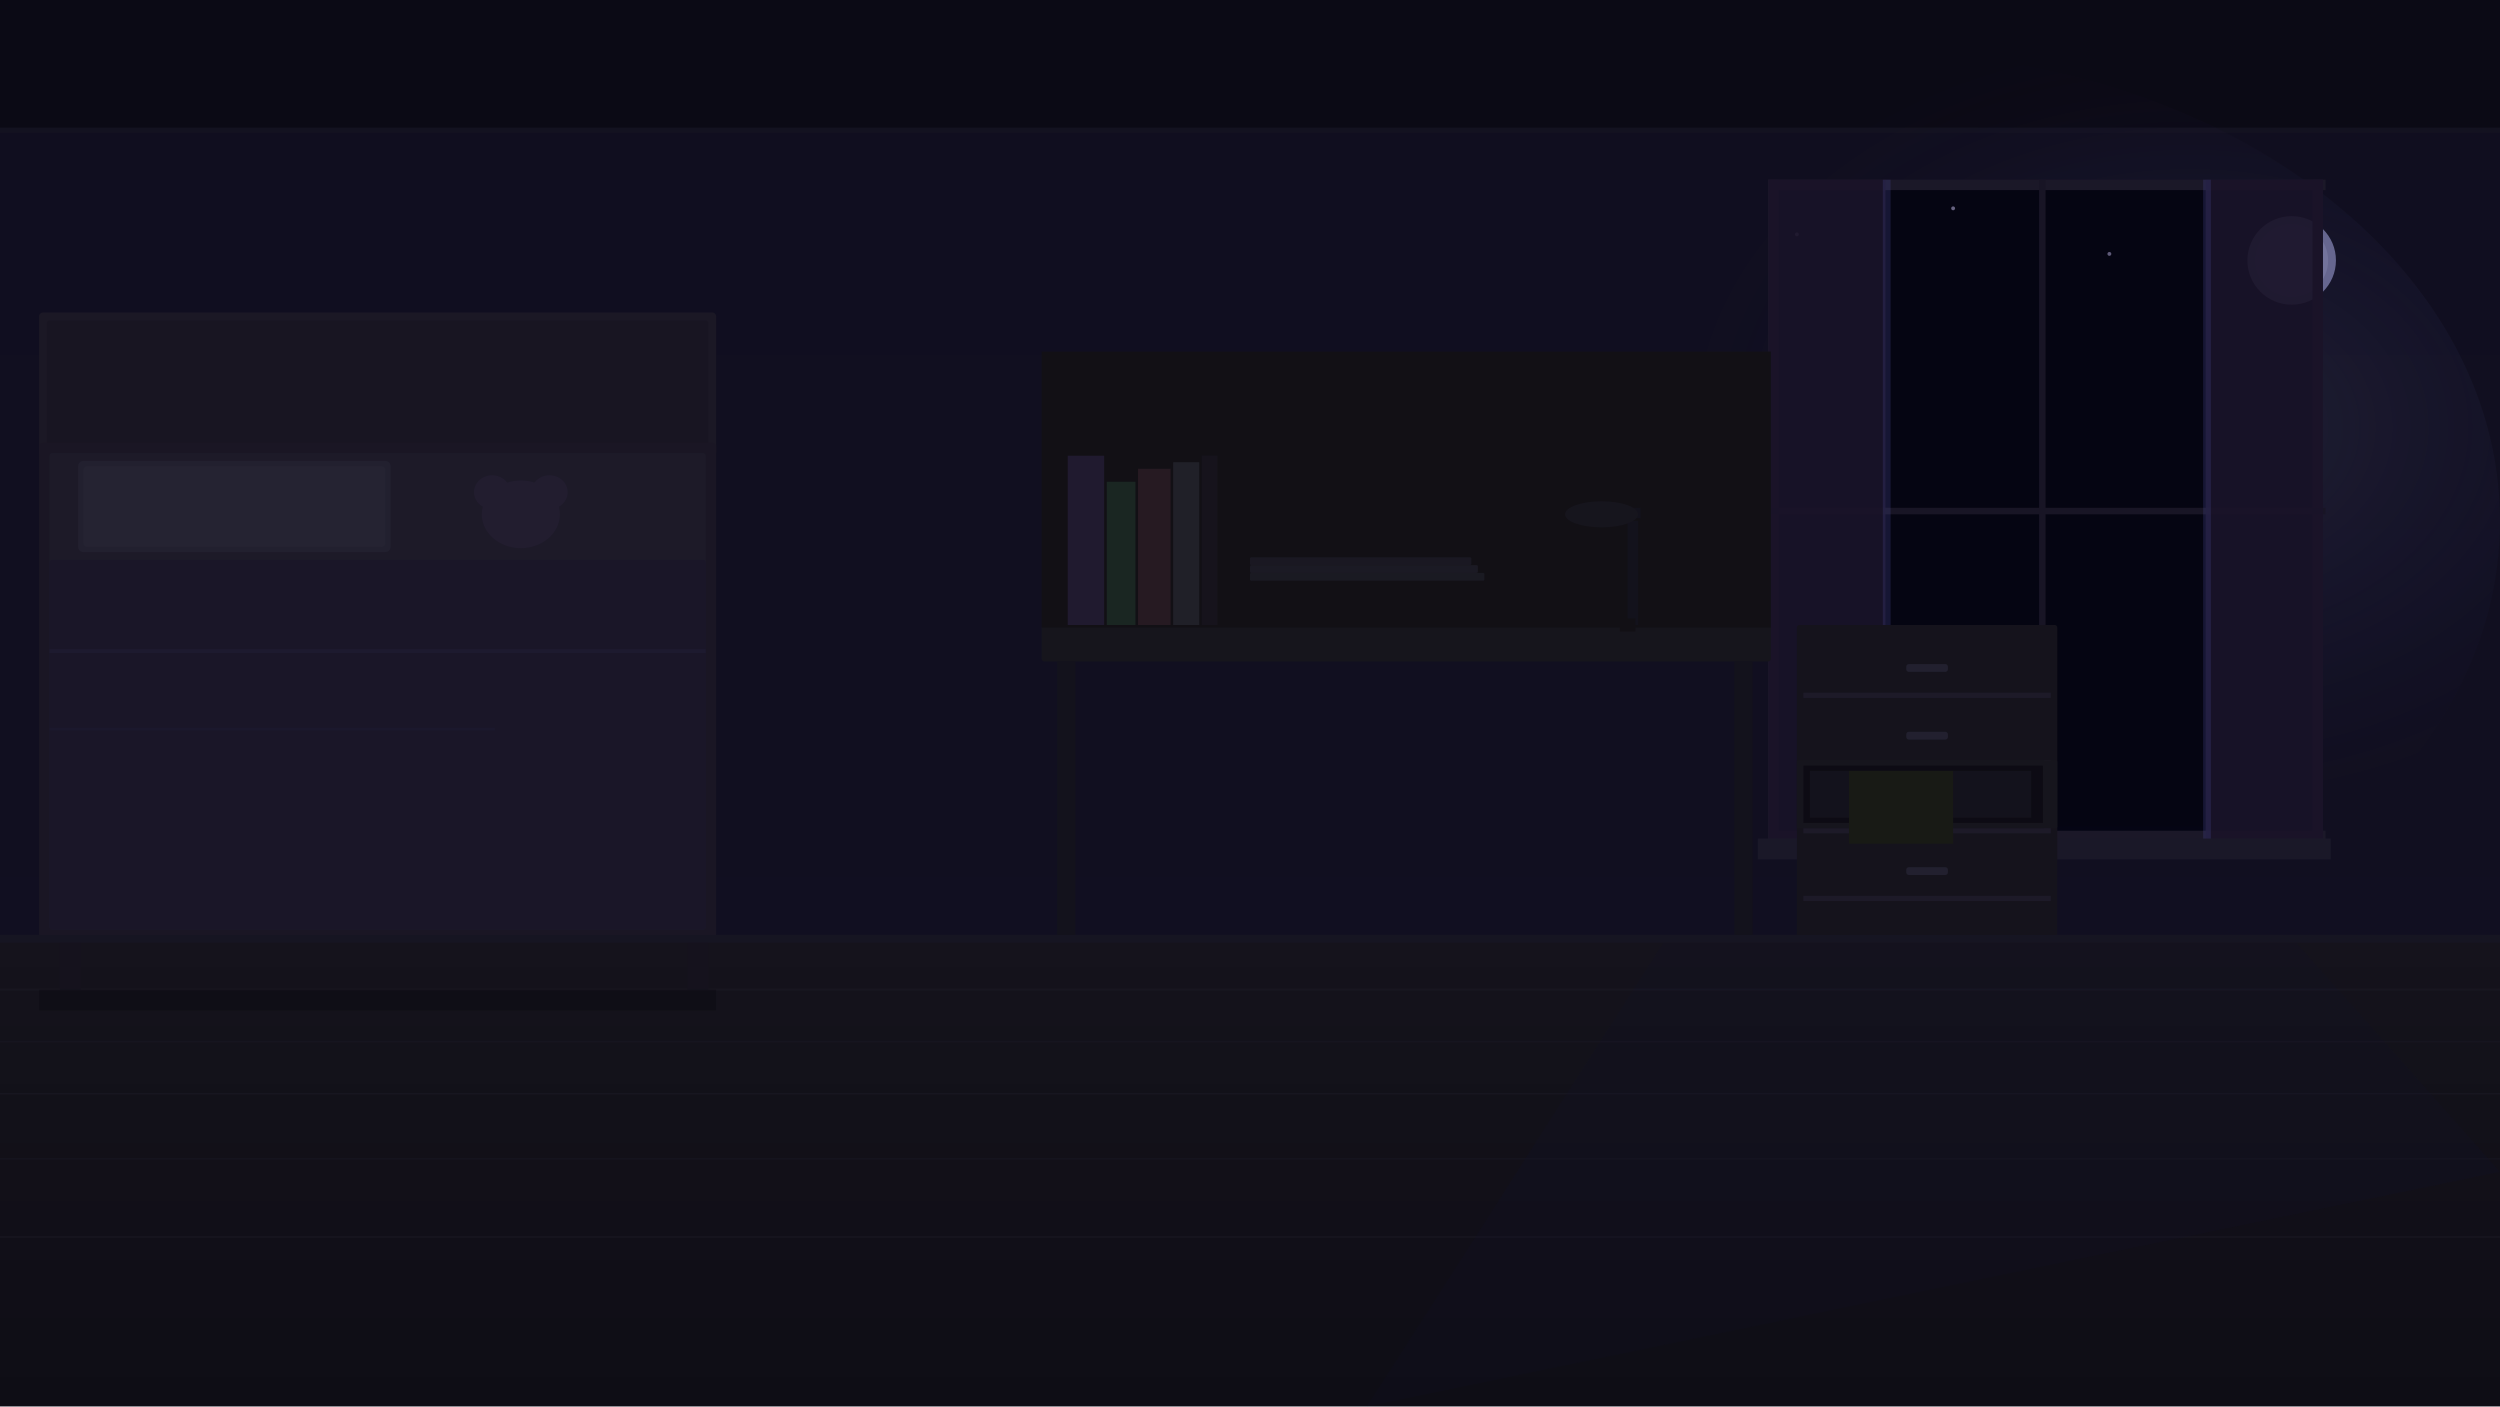
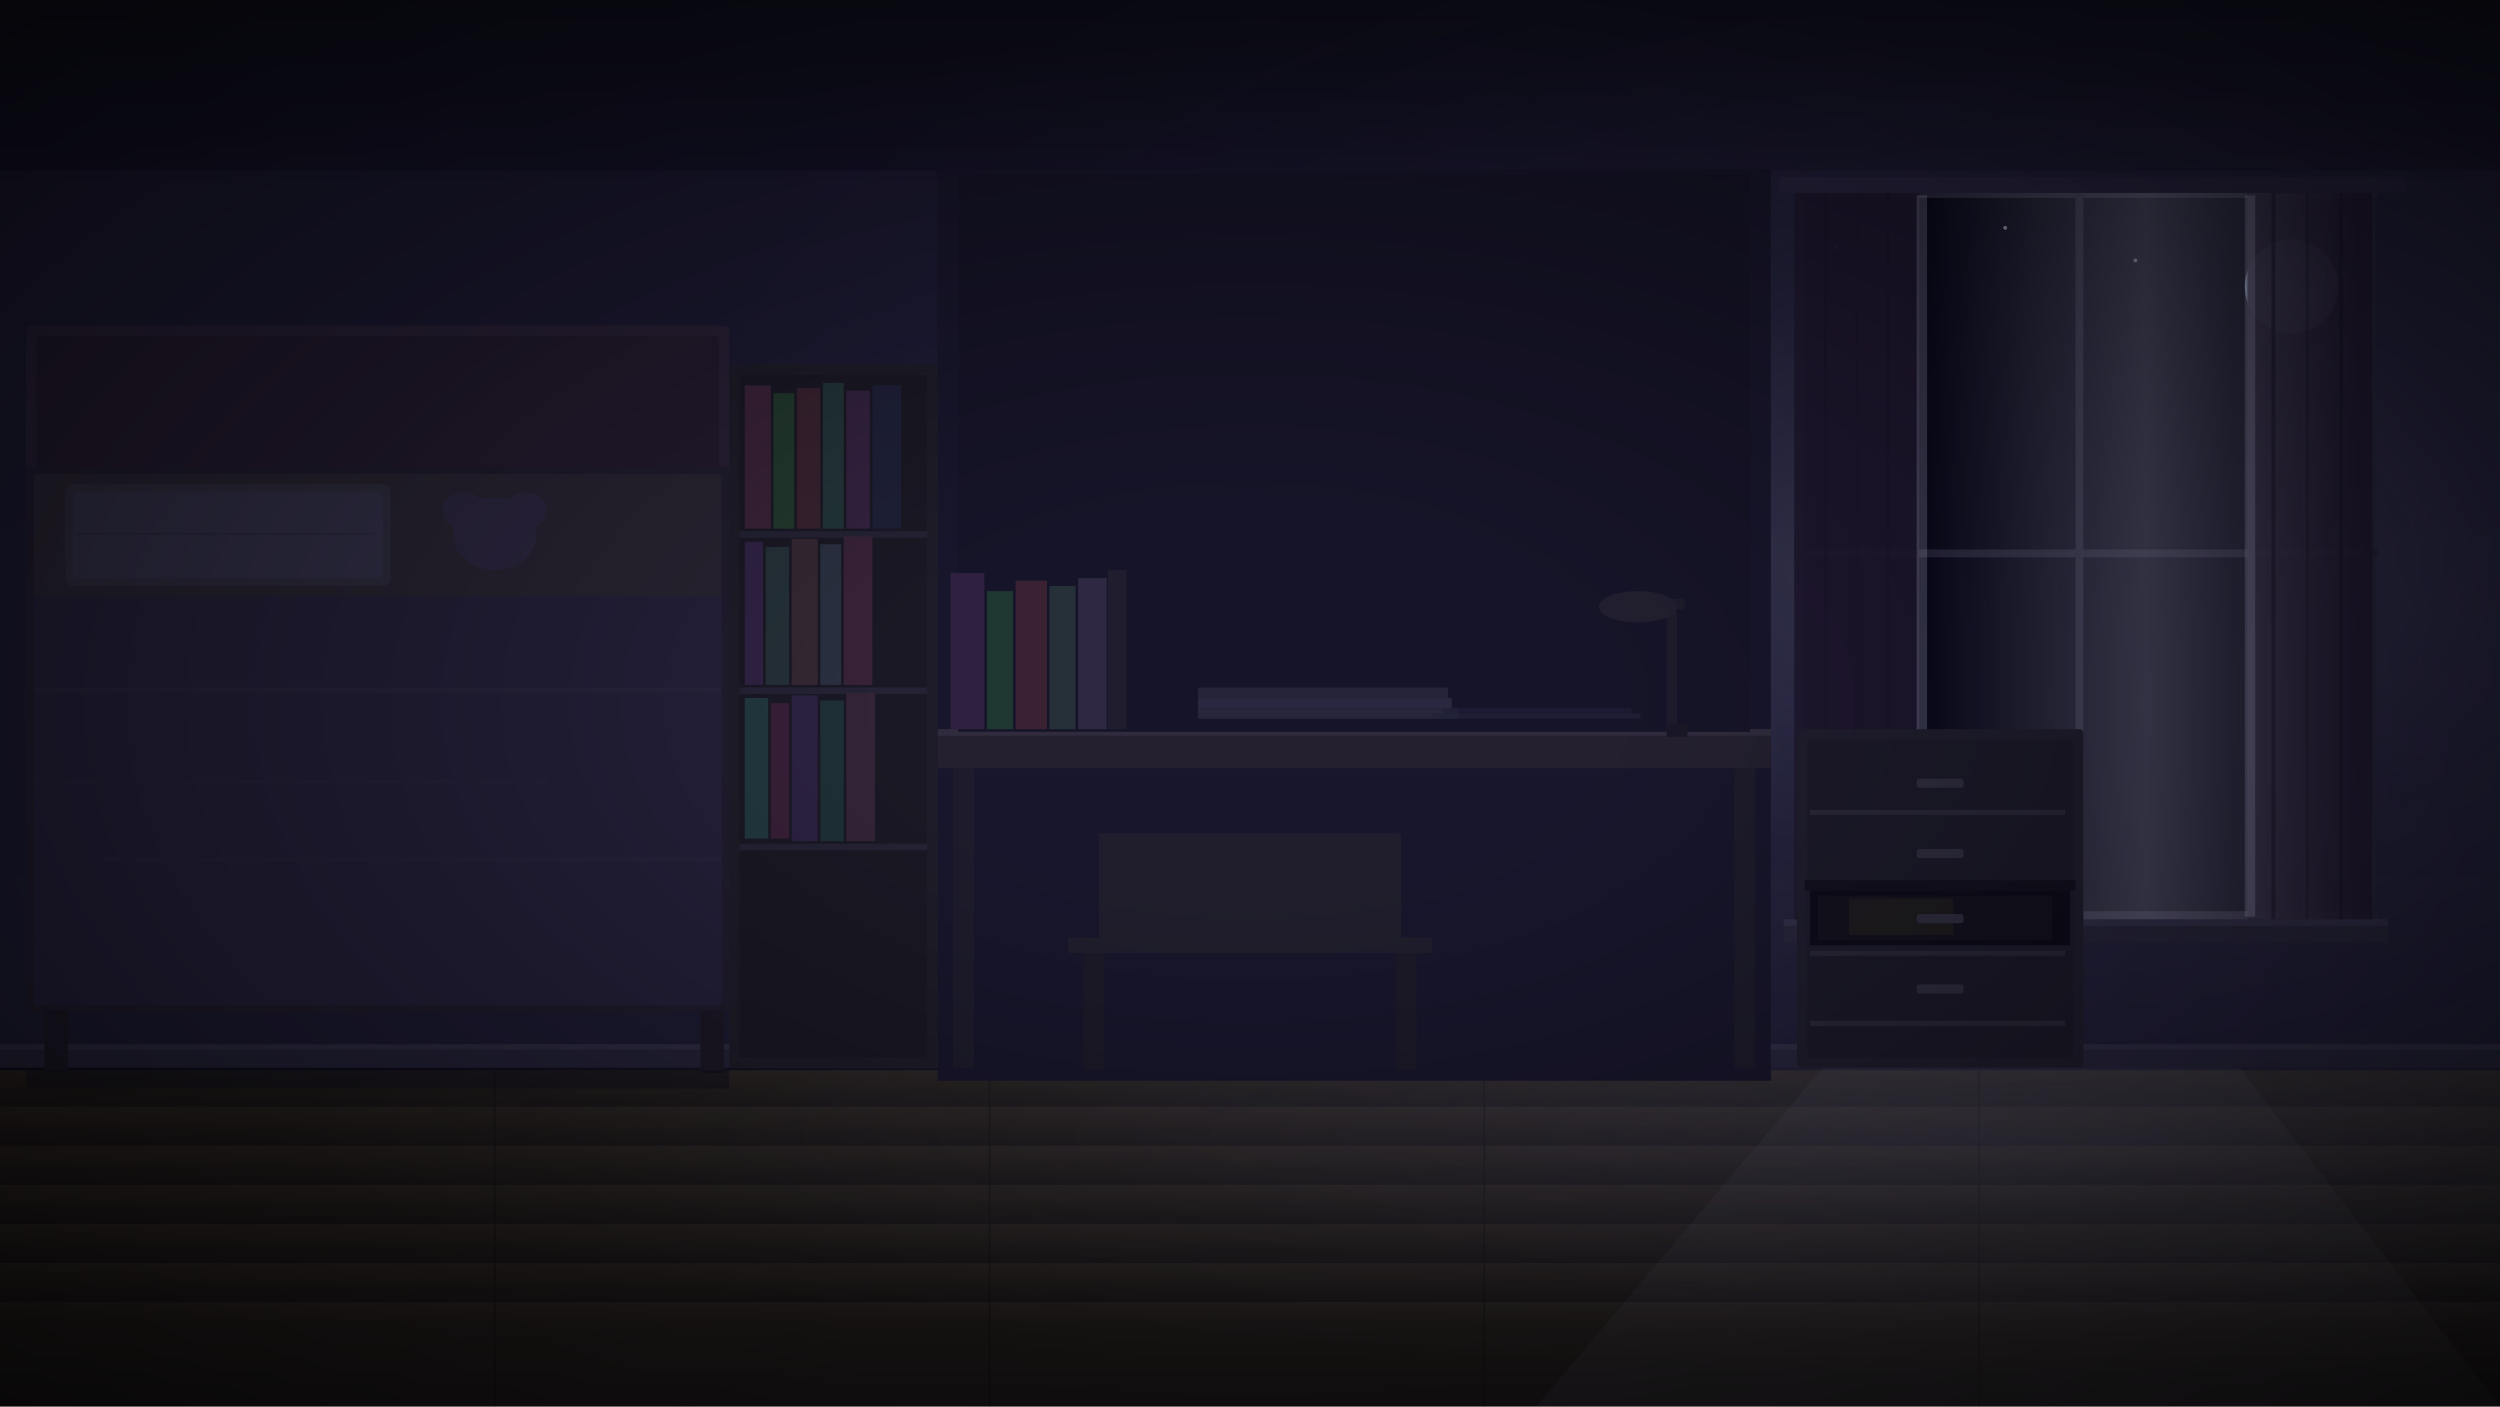
<svg xmlns="http://www.w3.org/2000/svg" viewBox="0 0 1920 1080">
  <defs>
-     <radialGradient id="moonGlow" cx="75%" cy="40%" r="45%">
+     <linearGradient id="wallGrad" x1="0" y1="0" x2="0" y2="1">
+       <stop offset="0%" stop-color="#1a1830" />
+       <stop offset="100%" stop-color="#1e1c34" />
+     </linearGradient>
+     <linearGradient id="ceilGrad" x1="0" y1="0" x2="0" y2="1">
+       <stop offset="0%" stop-color="#0e0e1c" />
+       <stop offset="100%" stop-color="#141228" />
+     </linearGradient>
+     <linearGradient id="floorGrad" x1="0" y1="0" x2="0" y2="1">
+       <stop offset="0%" stop-color="#252020" />
+       <stop offset="100%" stop-color="#1c1818" />
+     </linearGradient>
+     <linearGradient id="plankA" x1="0" y1="0" x2="0" y2="1">
+       <stop offset="0%" stop-color="#282220" />
+       <stop offset="100%" stop-color="#221c1a" />
+     </linearGradient>
+     <linearGradient id="plankB" x1="0" y1="0" x2="0" y2="1">
+       <stop offset="0%" stop-color="#201c1a" />
+       <stop offset="100%" stop-color="#1a1618" />
+     </linearGradient>
+     <radialGradient id="moonGlow" cx="80%" cy="40%" r="55%">
+       <stop offset="0%" stop-color="#b0b0d0" stop-opacity="0.22" />
+       <stop offset="40%" stop-color="#7878b0" stop-opacity="0.1" />
+       <stop offset="100%" stop-color="#5050a0" stop-opacity="0" />
+     </radialGradient>
+     <radialGradient id="moonFloor" cx="82%" cy="20%" r="70%">
      <stop offset="0%" stop-color="#9090c0" stop-opacity="0.18" />
-       <stop offset="60%" stop-color="#5050a0" stop-opacity="0.06" />
-       <stop offset="100%" stop-color="transparent" />
+       <stop offset="100%" stop-color="#9090c0" stop-opacity="0" />
    </radialGradient>
-     <linearGradient id="floorG" x1="0" y1="0" x2="0" y2="1">
-       <stop offset="0%" stop-color="#1a1820" />
-       <stop offset="100%" stop-color="#121018" />
+     <linearGradient id="curtainGlow" x1="0" y1="0" x2="1" y2="0">
+       <stop offset="0%" stop-color="#b0b0d0" stop-opacity="0" />
+       <stop offset="50%" stop-color="#b0b0d0" stop-opacity="0.35" />
+       <stop offset="100%" stop-color="#b0b0d0" stop-opacity="0" />
    </linearGradient>
-     <linearGradient id="wallG" x1="0" y1="0" x2="0" y2="1">
-       <stop offset="0%" stop-color="#141224" />
-       <stop offset="100%" stop-color="#161428" />
+     <linearGradient id="sofaGrad" x1="0" y1="0" x2="0" y2="1">
+       <stop offset="0%" stop-color="#2e2c3e" />
+       <stop offset="100%" stop-color="#262434" />
    </linearGradient>
+     <radialGradient id="vignette" cx="50%" cy="50%" r="70%">
+       <stop offset="20%" stop-color="#000000" stop-opacity="0" />
+       <stop offset="100%" stop-color="#000000" stop-opacity="0.65" />
+     </radialGradient>
  </defs>
-   <rect width="1920" height="1080" fill="url(#wallG)" />
-   <rect x="0" y="0" width="1920" height="100" fill="#0e0c18" />
-   <rect x="0" y="98" width="1920" height="4" fill="#181626" />
-   <rect x="0" y="720" width="1920" height="360" fill="url(#floorG)" />
-   <line x1="0" y1="760" x2="1920" y2="760" stroke="#1e1c26" stroke-width="1.5" />
-   <line x1="0" y1="800" x2="1920" y2="800" stroke="#1c1a24" stroke-width="1.2" />
-   <line x1="0" y1="840" x2="1920" y2="840" stroke="#1e1c26" stroke-width="1" />
-   <line x1="0" y1="890" x2="1920" y2="890" stroke="#1c1a24" stroke-width="1" />
-   <line x1="0" y1="950" x2="1920" y2="950" stroke="#1e1c26" stroke-width="1" />
-   <ellipse cx="1440" cy="400" rx="480" ry="360" fill="url(#moonGlow)" />
-   <polygon points="1280,720 1760,720 1920,900 1050,1080" fill="#10103a" opacity="0.12" />
-   <rect x="1360" y="140" width="420" height="500" fill="#060616" />
-   <rect x="1365" y="145" width="410" height="490" fill="#060614" />
-   <circle cx="1760" cy="200" r="34" fill="#8080b0" />
-   <circle cx="1760" cy="200" r="28" fill="#9090c0" />
-   <circle cx="1380" cy="180" r="1.5" fill="#c0b8e8" opacity="0.7" />
-   <circle cx="1500" cy="160" r="1.5" fill="#c0b8e8" opacity="0.65" />
-   <circle cx="1620" cy="195" r="1.5" fill="#c0b8e8" opacity="0.6" />
-   <rect x="1358" y="138" width="8" height="508" fill="#221e30" />
-   <rect x="1776" y="138" width="8" height="508" fill="#221e30" />
-   <rect x="1358" y="138" width="428" height="8" fill="#221e30" />
-   <rect x="1358" y="638" width="428" height="8" fill="#221e30" />
-   <rect x="1358" y="390" width="428" height="5" fill="#1e1a2c" />
-   <rect x="1566" y="138" width="5" height="508" fill="#1e1a2c" />
-   <rect x="1350" y="644" width="440" height="16" fill="#201e30" />
-   <rect x="1358" y="138" width="90" height="506" fill="#201830" opacity="0.92" />
-   <rect x="1694" y="138" width="90" height="506" fill="#201830" opacity="0.92" />
-   <rect x="1446" y="138" width="6" height="506" fill="#5050a0" opacity="0.3" />
-   <rect x="1692" y="138" width="6" height="506" fill="#5050a0" opacity="0.3" />
-   <rect x="30" y="240" width="520" height="110" fill="#221e2c" rx="3" />
-   <rect x="36" y="246" width="508" height="98" fill="#1e1a28" rx="2" />
-   <rect x="30" y="340" width="520" height="380" fill="#201c2a" rx="3" />
-   <rect x="38" y="348" width="504" height="366" fill="#242030" rx="2" />
-   <rect x="60" y="354" width="240" height="70" fill="#2a2838" rx="4" />
-   <rect x="64" y="358" width="232" height="62" fill="#2e2c3c" rx="3" />
-   <rect x="38" y="430" width="504" height="284" fill="#201c30" rx="2" />
-   <line x1="38" y1="500" x2="542" y2="500" stroke="#242038" stroke-width="3" />
-   <line x1="38" y1="560" x2="380" y2="560" stroke="#221e36" stroke-width="2" />
-   <ellipse cx="400" cy="395" rx="30" ry="26" fill="#2a2438" />
-   <ellipse cx="378" cy="378" rx="14" ry="13" fill="#2a2438" />
-   <ellipse cx="422" cy="378" rx="14" ry="13" fill="#2a2438" />
-   <rect x="46" y="720" width="16" height="40" fill="#1a1622" />
-   <rect x="528" y="720" width="16" height="40" fill="#1a1622" />
-   <rect x="800" y="480" width="560" height="28" fill="#1c1a20" rx="2" />
-   <rect x="812" y="508" width="14" height="212" fill="#181620" />
-   <rect x="1332" y="508" width="14" height="212" fill="#181620" />
-   <rect x="800" y="270" width="560" height="212" fill="#161418" />
-   <rect x="820" y="350" width="28" height="130" fill="#282038" />
-   <rect x="850" y="370" width="22" height="110" fill="#203028" />
-   <rect x="874" y="360" width="25" height="120" fill="#302028" />
-   <rect x="901" y="355" width="20" height="125" fill="#282830" />
-   <rect x="923" y="350" width="12" height="130" fill="#1c1820" />
-   <rect x="960" y="440" width="180" height="6" fill="#202028" rx="1" />
-   <rect x="960" y="434" width="175" height="6" fill="#22202a" rx="1" />
-   <rect x="960" y="428" width="170" height="6" fill="#201e28" rx="1" />
-   <rect x="1250" y="400" width="8" height="80" fill="#181620" />
-   <rect x="1218" y="390" width="42" height="8" fill="#181620" />
-   <ellipse cx="1230" cy="395" rx="28" ry="10" fill="#1c1a22" />
-   <rect x="1244" y="475" width="12" height="10" fill="#161418" />
-   <rect x="1380" y="480" width="200" height="240" fill="#1a1820" rx="2" />
-   <rect x="1385" y="532" width="190" height="4" fill="#242030" />
-   <rect x="1385" y="584" width="190" height="4" fill="#242030" />
-   <rect x="1385" y="636" width="190" height="4" fill="#242030" />
-   <rect x="1385" y="688" width="190" height="4" fill="#242030" />
-   <rect x="1464" y="510" width="32" height="6" fill="#2a2838" rx="2" />
-   <rect x="1464" y="562" width="32" height="6" fill="#2a2838" rx="2" />
-   <rect x="1464" y="614" width="32" height="6" fill="#2a2838" rx="2" />
-   <rect x="1464" y="666" width="32" height="6" fill="#2a2838" rx="2" />
-   <rect x="1380" y="584" width="190" height="52" fill="#1a1820" />
-   <rect x="1380" y="584" width="200" height="52" fill="#1c1a22" rx="1" />
-   <rect x="1385" y="588" width="184" height="44" fill="#100e16" />
-   <rect x="1390" y="592" width="170" height="36" fill="#181620" />
-   <rect x="1420" y="592" width="80" height="56" fill="#1e2018" />
-   <rect x="30" y="760" width="520" height="16" fill="#0e0c14" opacity="0.5" />
-   <rect x="0" y="718" width="1920" height="6" fill="#1c1a28" />
-   <rect width="1920" height="1080" fill="#000008" opacity="0.2" />
+   <rect x="0" y="0" width="1920" height="1080" fill="url(#wallGrad)" />
+   <rect x="0" y="0" width="1920" height="130" fill="url(#ceilGrad)" />
+   <rect x="0" y="127" width="1920" height="4" fill="#141228" />
+   <rect x="0" y="820" width="1920" height="260" fill="url(#floorGrad)" />
+   <rect x="0" y="820" width="1920" height="15" fill="url(#plankA)" />
+   <rect x="0" y="835" width="1920" height="15" fill="url(#plankB)" />
+   <rect x="0" y="850" width="1920" height="15" fill="url(#plankA)" />
+   <rect x="0" y="865" width="1920" height="15" fill="url(#plankB)" />
+   <rect x="0" y="880" width="1920" height="15" fill="url(#plankA)" />
+   <rect x="0" y="895" width="1920" height="15" fill="url(#plankB)" />
+   <rect x="0" y="910" width="1920" height="15" fill="url(#plankA)" />
+   <rect x="0" y="925" width="1920" height="15" fill="url(#plankB)" />
+   <rect x="0" y="940" width="1920" height="15" fill="url(#plankA)" />
+   <rect x="0" y="955" width="1920" height="15" fill="url(#plankB)" />
+   <rect x="0" y="970" width="1920" height="15" fill="url(#plankA)" />
+   <rect x="0" y="985" width="1920" height="15" fill="url(#plankB)" />
+   <rect x="0" y="1000" width="1920" height="15" fill="url(#plankA)" />
+   <rect x="0" y="1015" width="1920" height="65" fill="url(#plankB)" />
+   <line x1="380" y1="820" x2="380" y2="1080" stroke="#100e0e" stroke-width="1.5" opacity="0.5" />
+   <line x1="760" y1="820" x2="760" y2="1080" stroke="#100e0e" stroke-width="1.5" opacity="0.5" />
+   <line x1="1140" y1="820" x2="1140" y2="1080" stroke="#100e0e" stroke-width="1.5" opacity="0.5" />
+   <line x1="1520" y1="820" x2="1520" y2="1080" stroke="#100e0e" stroke-width="1.5" opacity="0.5" />
+   <rect x="0" y="818" width="1920" height="4" fill="#0e0e1e" />
+   <rect x="0" y="804" width="1920" height="16" fill="#242238" />
+   <rect x="0" y="802" width="1920" height="4" fill="#2e2c42" />
+   <rect x="0" y="0" width="1920" height="1080" fill="url(#moonGlow)" />
+   <rect x="0" y="820" width="1920" height="260" fill="url(#moonFloor)" />
+   <polygon points="1400,820 1720,820 1920,1080 1180,1080" fill="#b0b0d0" opacity="0.06" />
+   <rect x="1380" y="150" width="440" height="550" fill="#080818" />
+   <rect x="1386" y="156" width="428" height="538" fill="#07071a" />
+   <circle cx="1760" cy="220" r="36" fill="#909abf" />
+   <circle cx="1760" cy="220" r="28" fill="#a0aad0" />
+   <circle cx="1410" cy="190" r="1.5" fill="#c8c4e8" opacity="0.75" />
+   <circle cx="1540" cy="175" r="1.5" fill="#c8c4e8" opacity="0.7" />
+   <circle cx="1640" cy="200" r="1.5" fill="#c8c4e8" opacity="0.65" />
+   <circle cx="1460" cy="240" r="1" fill="#c8c4e8" opacity="0.6" />
+   <rect x="1378" y="148" width="8" height="558" fill="#28263c" />
+   <rect x="1816" y="148" width="8" height="558" fill="#28263c" />
+   <rect x="1378" y="144" width="448" height="8" fill="#28263c" />
+   <rect x="1378" y="700" width="448" height="8" fill="#28263c" />
+   <rect x="1378" y="422" width="448" height="6" fill="#242238" />
+   <rect x="1594" y="144" width="6" height="564" fill="#242238" />
+   <rect x="1370" y="706" width="464" height="18" fill="#28263c" />
+   <rect x="1370" y="706" width="464" height="5" fill="#32304a" />
+   <rect x="1378" y="148" width="96" height="558" fill="#201830" opacity="0.95" />
+   <rect x="1726" y="148" width="96" height="558" fill="#201830" opacity="0.95" />
+   <rect x="1474" y="148" width="348" height="558" fill="url(#curtainGlow)" />
+   <rect x="1472" y="150" width="8" height="554" fill="#b0b0d0" opacity="0.28" />
+   <rect x="1724" y="150" width="8" height="554" fill="#b0b0d0" opacity="0.28" />
+   <line x1="1402" y1="148" x2="1402" y2="706" stroke="#181428" stroke-width="3" opacity="0.5" />
+   <line x1="1426" y1="148" x2="1426" y2="706" stroke="#181428" stroke-width="2" opacity="0.4" />
+   <line x1="1450" y1="148" x2="1450" y2="706" stroke="#181428" stroke-width="3" opacity="0.5" />
+   <line x1="1746" y1="148" x2="1746" y2="706" stroke="#181428" stroke-width="3" opacity="0.5" />
+   <line x1="1772" y1="148" x2="1772" y2="706" stroke="#181428" stroke-width="2" opacity="0.4" />
+   <line x1="1798" y1="148" x2="1798" y2="706" stroke="#181428" stroke-width="3" opacity="0.5" />
+   <rect x="1366" y="136" width="482" height="12" fill="#282440" rx="4" />
+   <rect x="20" y="250" width="540" height="120" fill="#282036" rx="4" />
+   <rect x="28" y="258" width="524" height="106" fill="#221a2e" rx="3" />
+   <rect x="20" y="358" width="26" height="420" fill="#262032" rx="2" />
+   <rect x="534" y="358" width="26" height="420" fill="#262032" rx="2" />
+   <rect x="20" y="358" width="540" height="420" fill="#201c2e" rx="2" />
+   <rect x="26" y="364" width="528" height="408" fill="#282432" rx="2" />
+   <rect x="50" y="372" width="250" height="78" fill="#2e2c3e" rx="6" />
+   <rect x="56" y="378" width="238" height="66" fill="#323048" rx="4" />
+   <line x1="58" y1="410" x2="288" y2="410" stroke="#28263c" stroke-width="2" opacity="0.5" />
+   <rect x="26" y="458" width="528" height="314" fill="#24203a" rx="2" />
+   <line x1="26" y1="530" x2="554" y2="530" stroke="#2c2840" stroke-width="4" opacity="0.5" />
+   <line x1="26" y1="600" x2="420" y2="600" stroke="#28243c" stroke-width="3" opacity="0.45" />
+   <line x1="80" y1="660" x2="554" y2="660" stroke="#2a263e" stroke-width="3" opacity="0.4" />
+   <ellipse cx="380" cy="410" rx="32" ry="28" fill="#2c2640" />
+   <ellipse cx="356" cy="392" rx="16" ry="14" fill="#2c2640" />
+   <ellipse cx="404" cy="392" rx="16" ry="14" fill="#2c2640" />
+   <rect x="34" y="776" width="18" height="48" fill="#1c1826" />
+   <rect x="538" y="776" width="18" height="48" fill="#1c1826" />
+   <rect x="20" y="822" width="540" height="14" fill="#0e0e1c" opacity="0.5" />
+   <rect x="720" y="130" width="640" height="700" fill="#18162c" />
+   <rect x="720" y="560" width="640" height="30" fill="#242030" rx="2" />
+   <rect x="720" y="560" width="640" height="5" fill="#302c3e" />
+   <rect x="732" y="590" width="16" height="230" fill="#1e1c2c" />
+   <rect x="1332" y="590" width="16" height="230" fill="#1e1c2c" />
+   <rect x="736" y="134" width="608" height="428" fill="#161428" />
+   <rect x="730" y="440" width="26" height="120" fill="#302040" />
+   <rect x="758" y="454" width="20" height="106" fill="#203832" />
+   <rect x="780" y="446" width="24" height="114" fill="#3a2232" />
+   <rect x="806" y="450" width="20" height="110" fill="#263038" />
+   <rect x="828" y="444" width="22" height="116" fill="#2e2842" />
+   <rect x="851" y="438" width="14" height="122" fill="#201e2e" />
+   <rect x="920" y="544" width="200" height="8" fill="#28263a" rx="1" />
+   <rect x="920" y="536" width="195" height="8" fill="#2a2840" rx="1" />
+   <rect x="920" y="528" width="192" height="8" fill="#262438" rx="1" />
+   <rect x="1100" y="548" width="160" height="4" fill="#202038" rx="1" opacity="0.8" />
+   <rect x="1108" y="544" width="145" height="4" fill="#1e1e38" rx="1" opacity="0.7" />
+   <rect x="1280" y="470" width="8" height="90" fill="#1e1c2c" />
+   <rect x="1246" y="460" width="48" height="8" fill="#1e1c2c" rx="2" />
+   <ellipse cx="1258" cy="466" rx="30" ry="12" fill="#222030" />
+   <rect x="1280" y="556" width="16" height="10" fill="#1a1828" />
+   <rect x="820" y="720" width="280" height="12" fill="#201e2c" rx="2" />
+   <rect x="832" y="732" width="16" height="90" fill="#1c1a28" />
+   <rect x="1072" y="732" width="16" height="90" fill="#1c1a28" />
+   <rect x="844" y="640" width="232" height="80" fill="#201e2c" rx="2" />
+   <rect x="560" y="280" width="160" height="540" fill="#1e1c28" rx="3" />
+   <rect x="568" y="288" width="144" height="524" fill="#1a1824" rx="2" />
+   <rect x="568" y="408" width="144" height="5" fill="#242234" />
+   <rect x="568" y="528" width="144" height="5" fill="#242234" />
+   <rect x="568" y="648" width="144" height="5" fill="#242234" />
+   <rect x="572" y="296" width="20" height="110" fill="#3a2238" />
+   <rect x="594" y="302" width="16" height="104" fill="#22382e" />
+   <rect x="612" y="298" width="18" height="108" fill="#382230" />
+   <rect x="632" y="294" width="16" height="112" fill="#223438" />
+   <rect x="650" y="300" width="18" height="106" fill="#342240" />
+   <rect x="670" y="296" width="22" height="110" fill="#1e2038" />
+   <rect x="572" y="416" width="14" height="110" fill="#302244" />
+   <rect x="588" y="420" width="18" height="106" fill="#243038" />
+   <rect x="608" y="414" width="20" height="112" fill="#342832" />
+   <rect x="630" y="418" width="16" height="108" fill="#2a3040" />
+   <rect x="648" y="412" width="22" height="114" fill="#382238" />
+   <rect x="572" y="536" width="18" height="108" fill="#223840" />
+   <rect x="592" y="540" width="14" height="104" fill="#382038" />
+   <rect x="608" y="534" width="20" height="112" fill="#2c2242" />
+   <rect x="630" y="538" width="18" height="108" fill="#1e3036" />
+   <rect x="650" y="532" width="22" height="114" fill="#342438" />
+   <rect x="1380" y="560" width="220" height="260" fill="#201e2e" rx="3" />
+   <rect x="1388" y="568" width="204" height="244" fill="#1c1a2a" rx="2" />
+   <rect x="1390" y="622" width="196" height="4" fill="#2a2838" />
+   <rect x="1390" y="676" width="196" height="4" fill="#2a2838" />
+   <rect x="1390" y="730" width="196" height="4" fill="#2a2838" />
+   <rect x="1390" y="784" width="196" height="4" fill="#2a2838" />
+   <rect x="1472" y="598" width="36" height="7" fill="#302e40" rx="2" />
+   <rect x="1472" y="652" width="36" height="7" fill="#302e40" rx="2" />
+   <rect x="1386" y="676" width="208" height="54" fill="#1e1c2e" />
+   <rect x="1386" y="676" width="208" height="8" fill="#12101e" />
+   <rect x="1390" y="684" width="200" height="42" fill="#0e0c1a" />
+   <rect x="1396" y="688" width="180" height="34" fill="#14121e" />
+   <rect x="1420" y="690" width="80" height="28" fill="#1e1c20" />
+   <rect x="1472" y="702" width="36" height="7" fill="#302e40" rx="2" />
+   <rect x="1472" y="756" width="36" height="7" fill="#302e40" rx="2" />
+   <rect x="0" y="0" width="1920" height="1080" fill="url(#vignette)" />
</svg>
